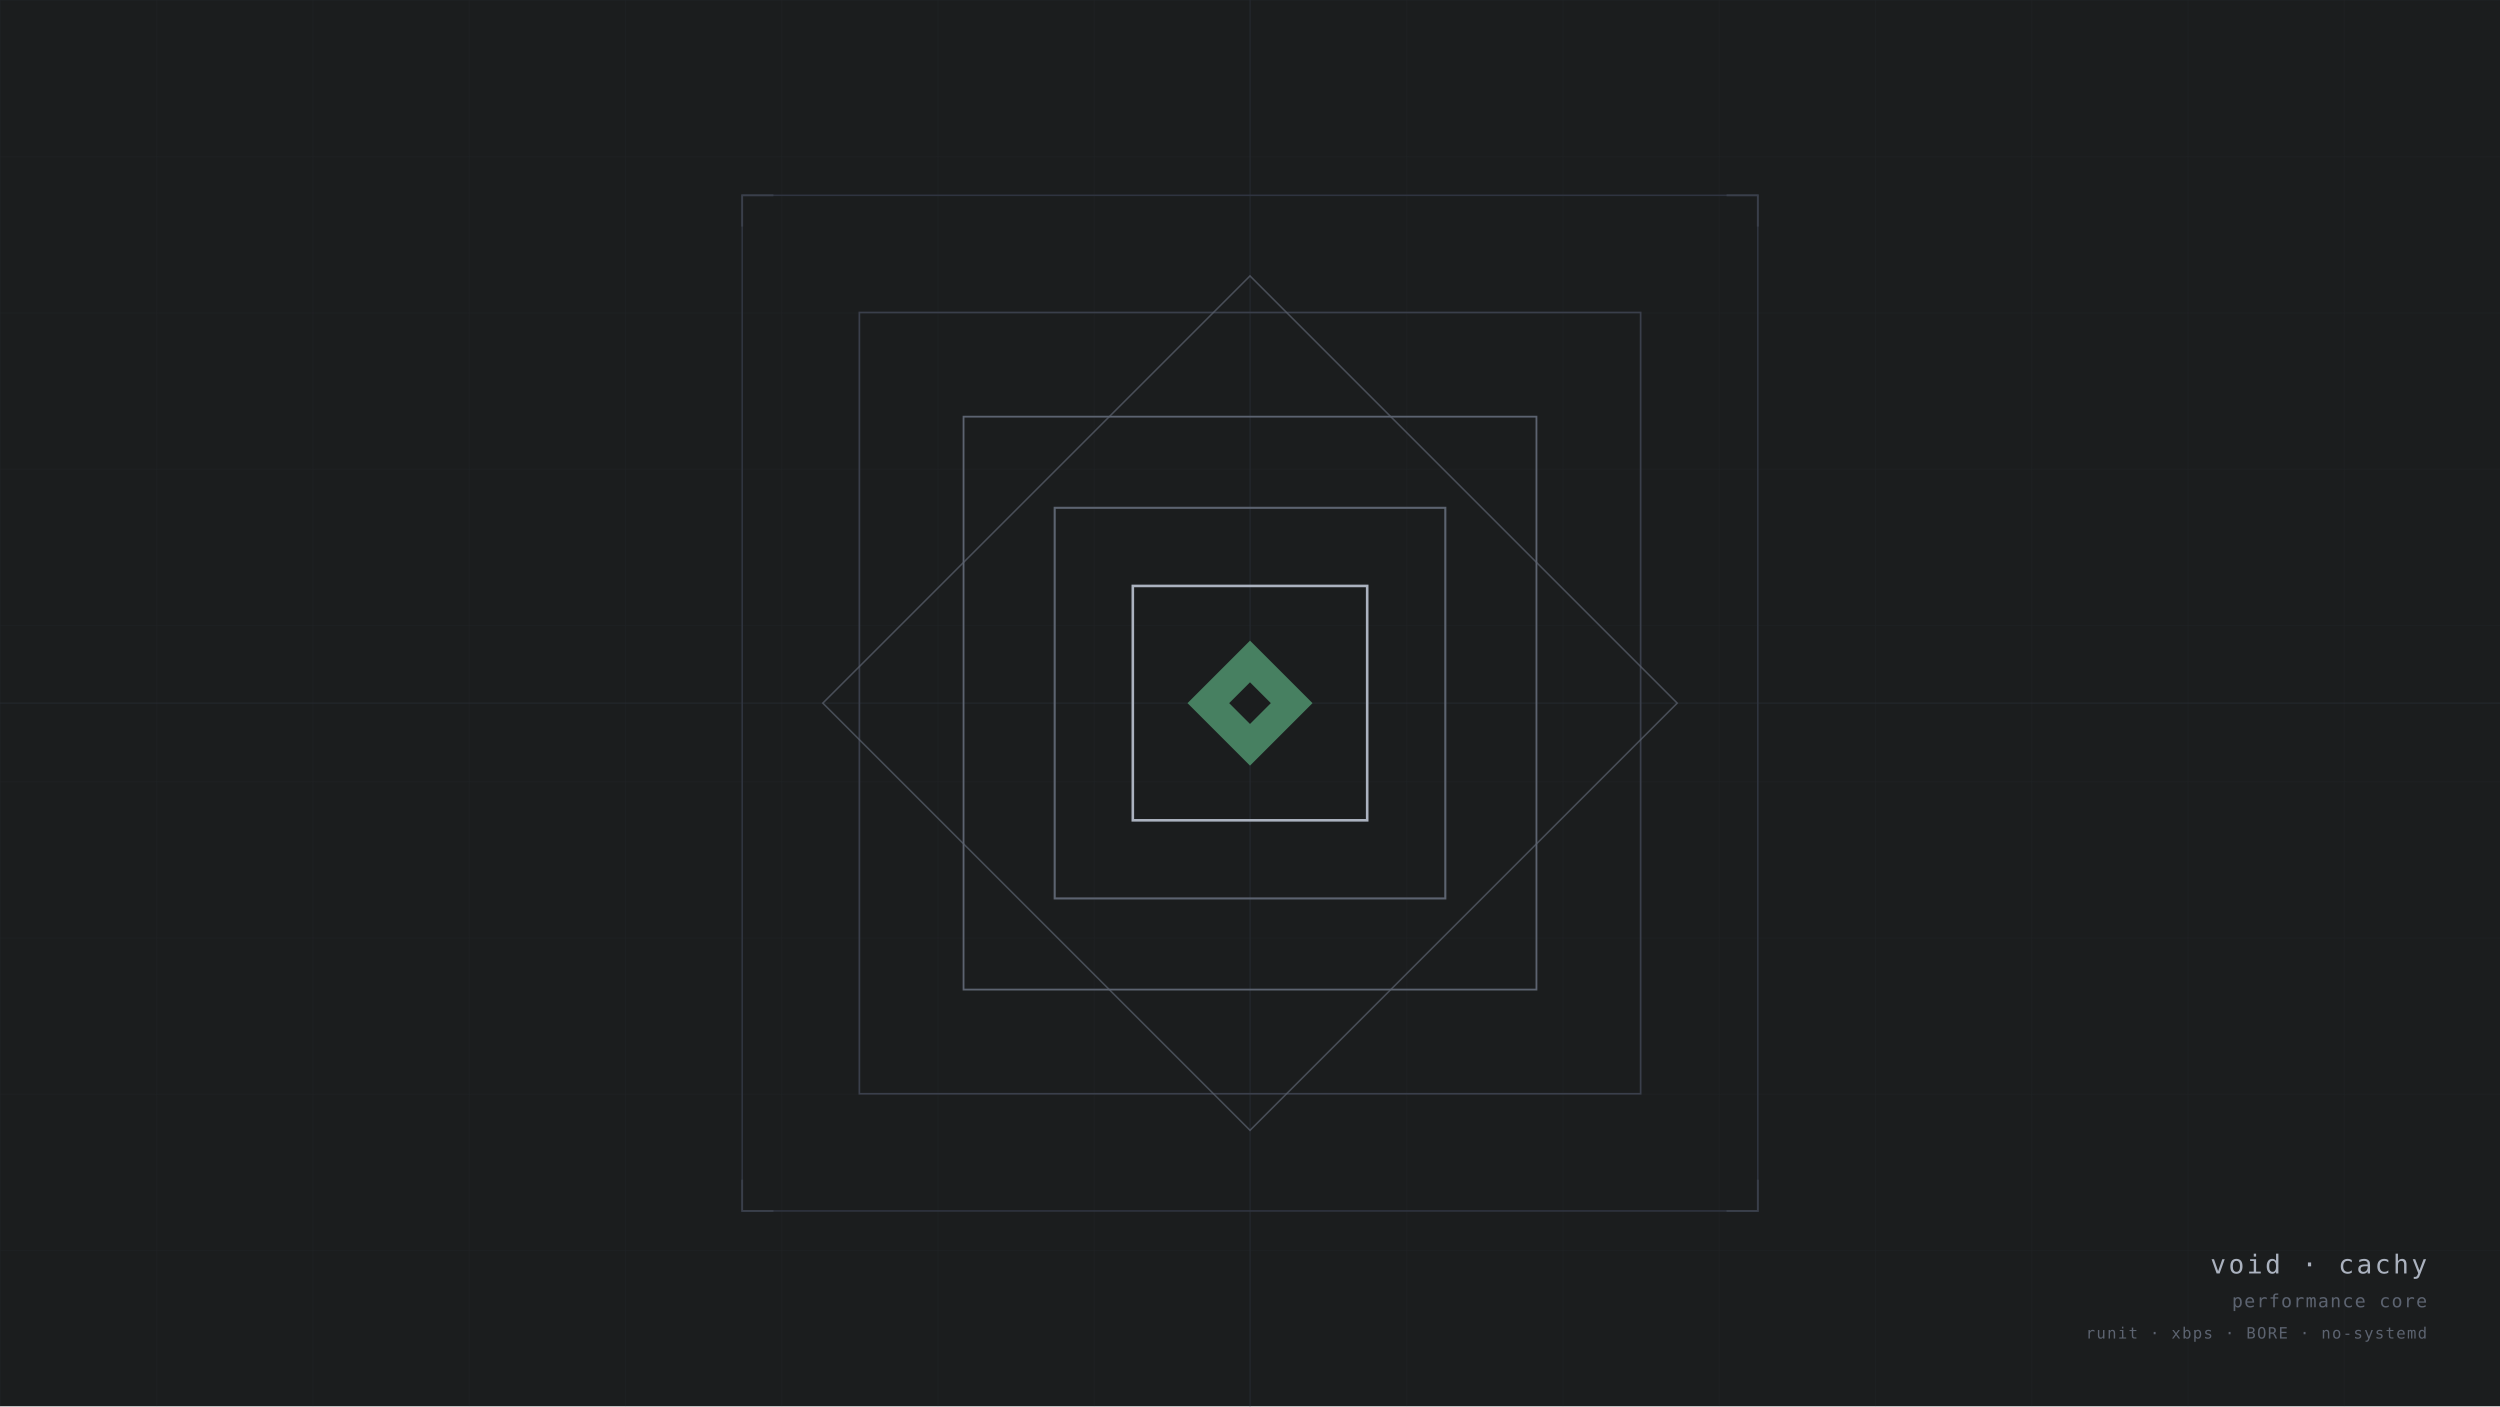
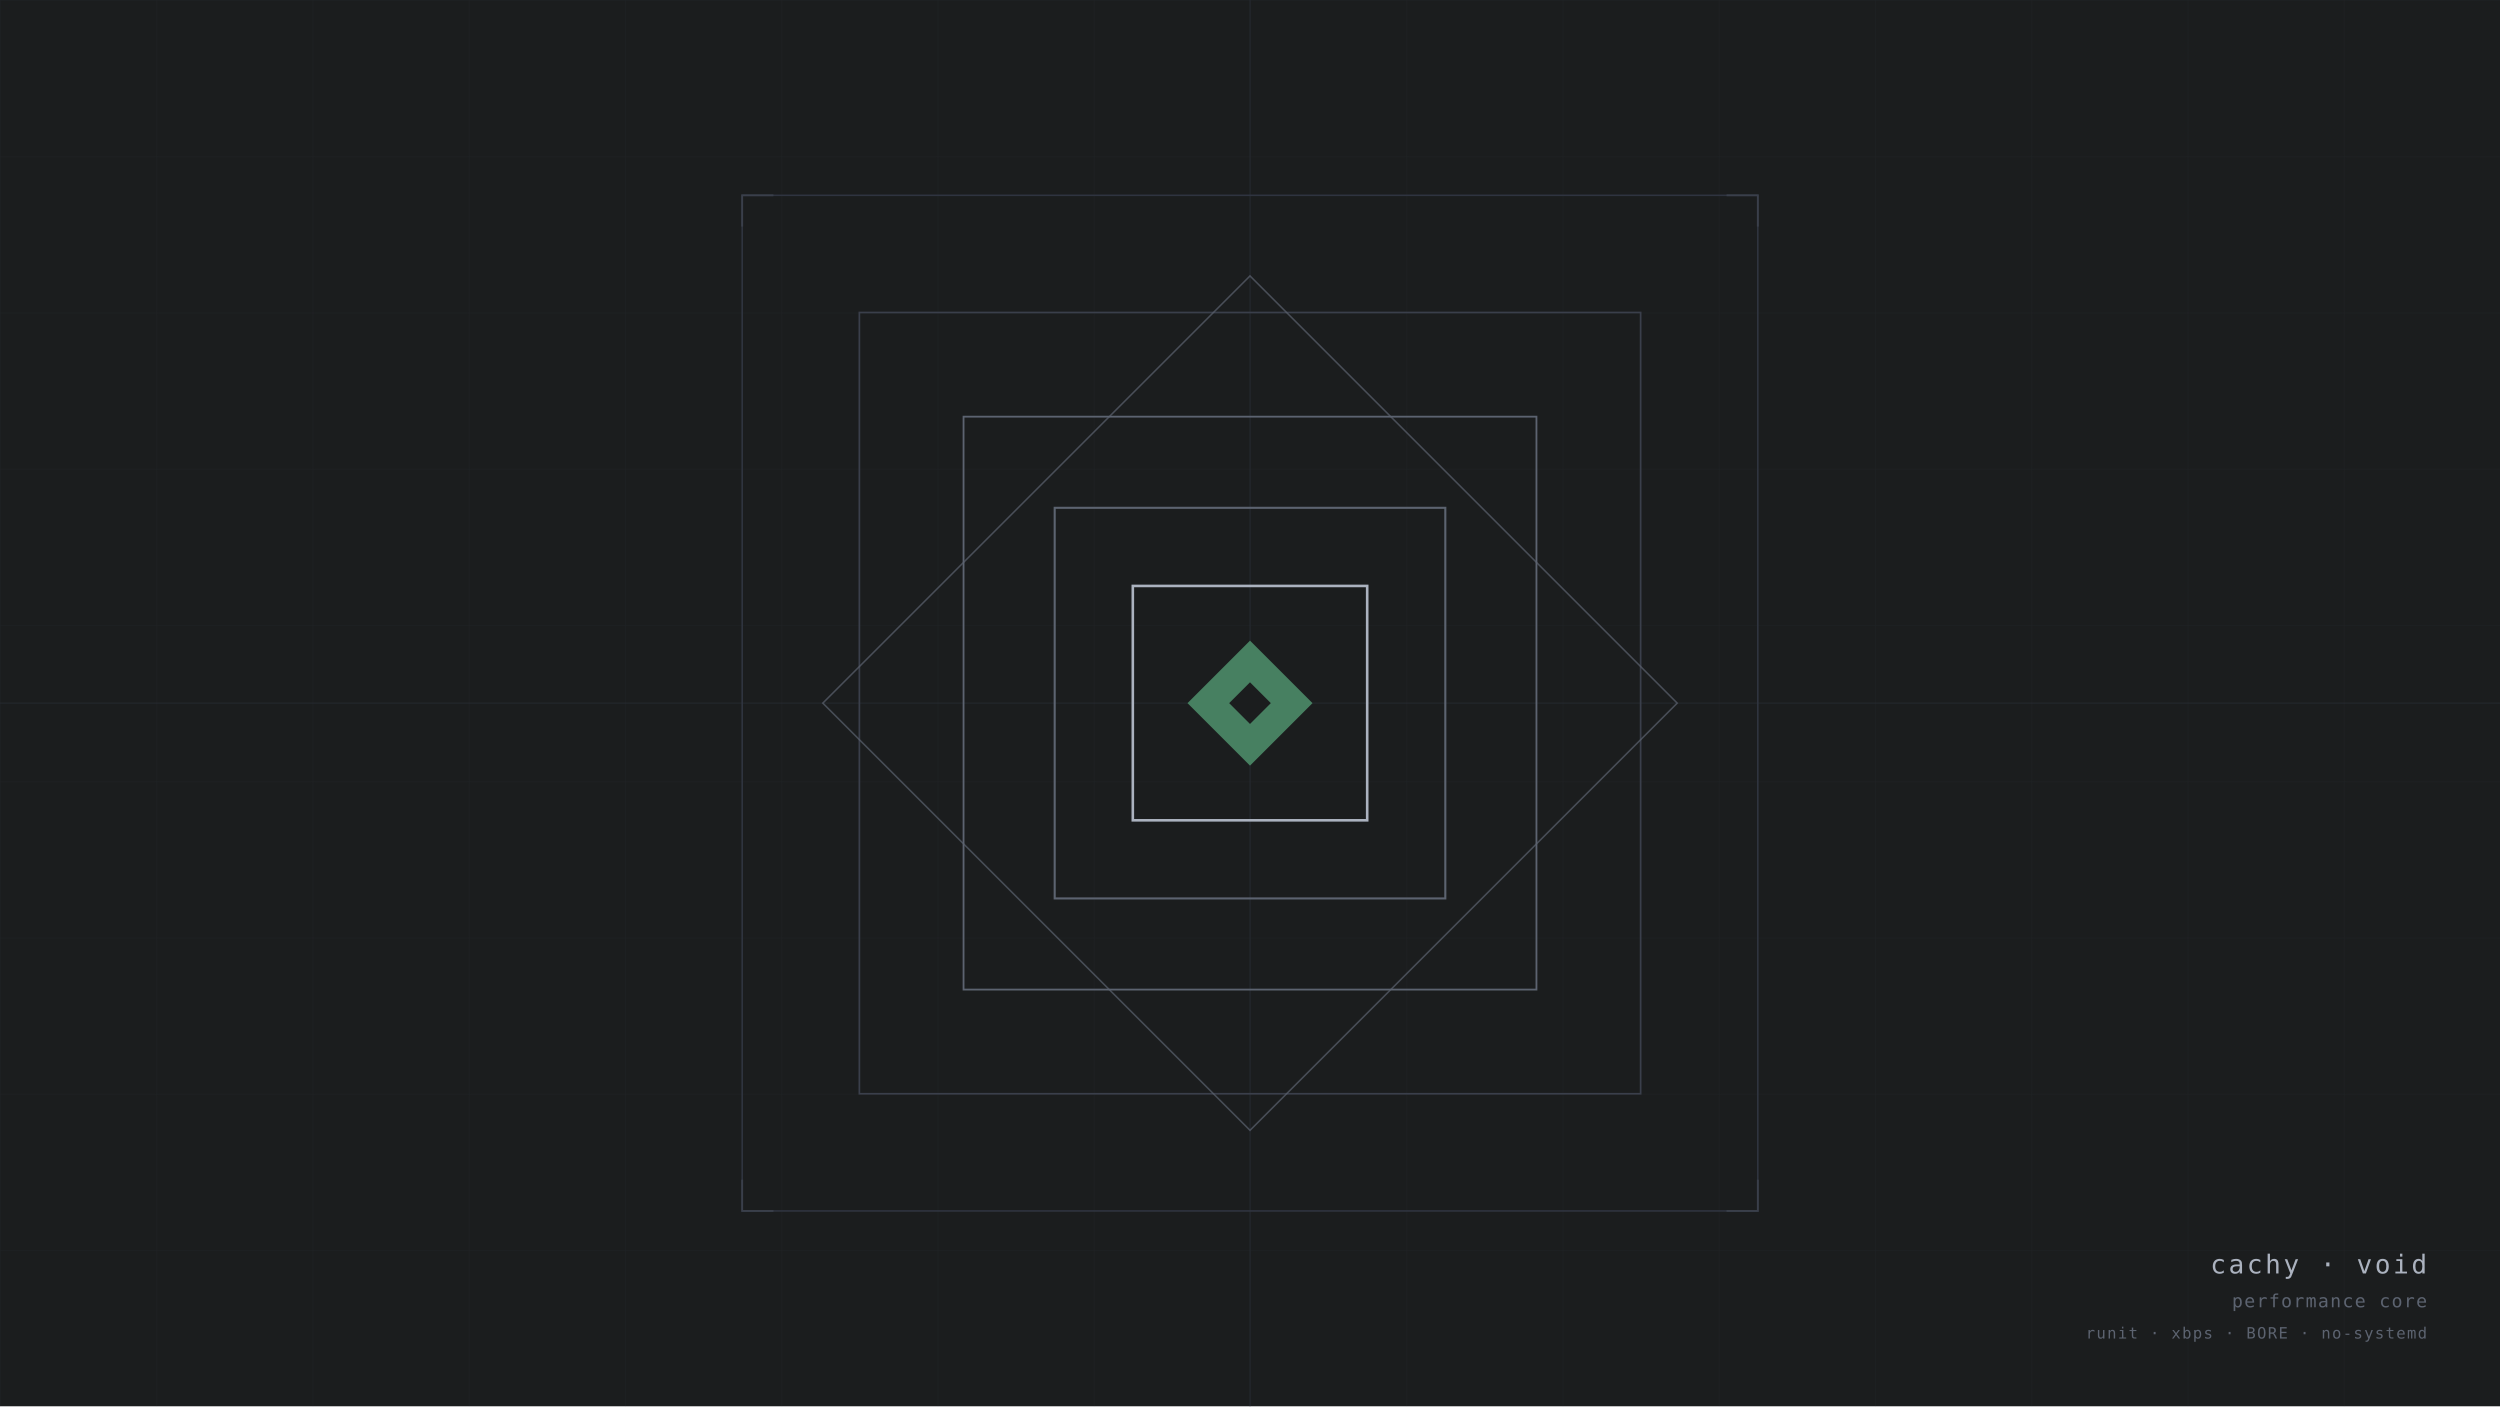
<svg xmlns="http://www.w3.org/2000/svg" width="1920" height="1080" viewBox="0 0 1920 1080" role="img" aria-label="Cachy-Void wallpaper — performance core (schematic)">
  <defs>
    <pattern id="grid" width="120" height="120" patternUnits="userSpaceOnUse">
      <path d="M120 0 H0 V120" fill="none" stroke="#282c34" stroke-width="1" opacity="0.28" />
    </pattern>
  </defs>
  <rect width="1920" height="1080" fill="#1b1d1e" />
  <rect width="1920" height="1080" fill="url(#grid)" />
  <g stroke="#282c34" stroke-width="1" opacity="0.55">
    <line x1="0" y1="540" x2="1920" y2="540" />
    <line x1="960" y1="0" x2="960" y2="1080" />
  </g>
  <g transform="translate(960,540)" fill="none">
    <rect x="-90" y="-90" width="180" height="180" stroke="#abb2bf" stroke-width="2" />
    <rect x="-150" y="-150" width="300" height="300" stroke="#5c6370" stroke-width="1.6" />
    <rect x="-220" y="-220" width="440" height="440" stroke="#5c6370" stroke-width="1.4" />
    <rect x="-300" y="-300" width="600" height="600" stroke="#3a3f4b" stroke-width="1.3" />
    <rect x="-390" y="-390" width="780" height="780" stroke="#2f3440" stroke-width="1.2" />
    <rect x="-232" y="-232" width="464" height="464" transform="rotate(45)" stroke="#5c6370" stroke-width="1.2" opacity="0.7" />
    <g stroke="#3a3f4b" stroke-width="1.4">
      <path d="M-390 -366 V-390 H-366" />
      <path d="M366 -390 H390 V-366" />
      <path d="M390 366 V390 H366" />
      <path d="M-366 390 H-390 V366" />
    </g>
  </g>
  <polygon points="960,492 1008,540 960,588 912,540" fill="#478061" />
  <polygon points="960,524 976,540 960,556 944,540" fill="#1b1d1e" />
  <g font-family="'JetBrains Mono','IBM Plex Mono',ui-monospace,monospace" fill="#5c6370" text-anchor="end">
-     <text x="1864" y="978" font-size="20" fill="#abb2bf" letter-spacing="2">void · cachy</text>
+     <text x="1864" y="978" font-size="20" fill="#abb2bf" letter-spacing="2">cachy · void</text>
    <text x="1864" y="1004" font-size="14" letter-spacing="1">performance core</text>
    <text x="1864" y="1028" font-size="12" letter-spacing="1">runit · xbps · BORE · no-systemd</text>
  </g>
</svg>
